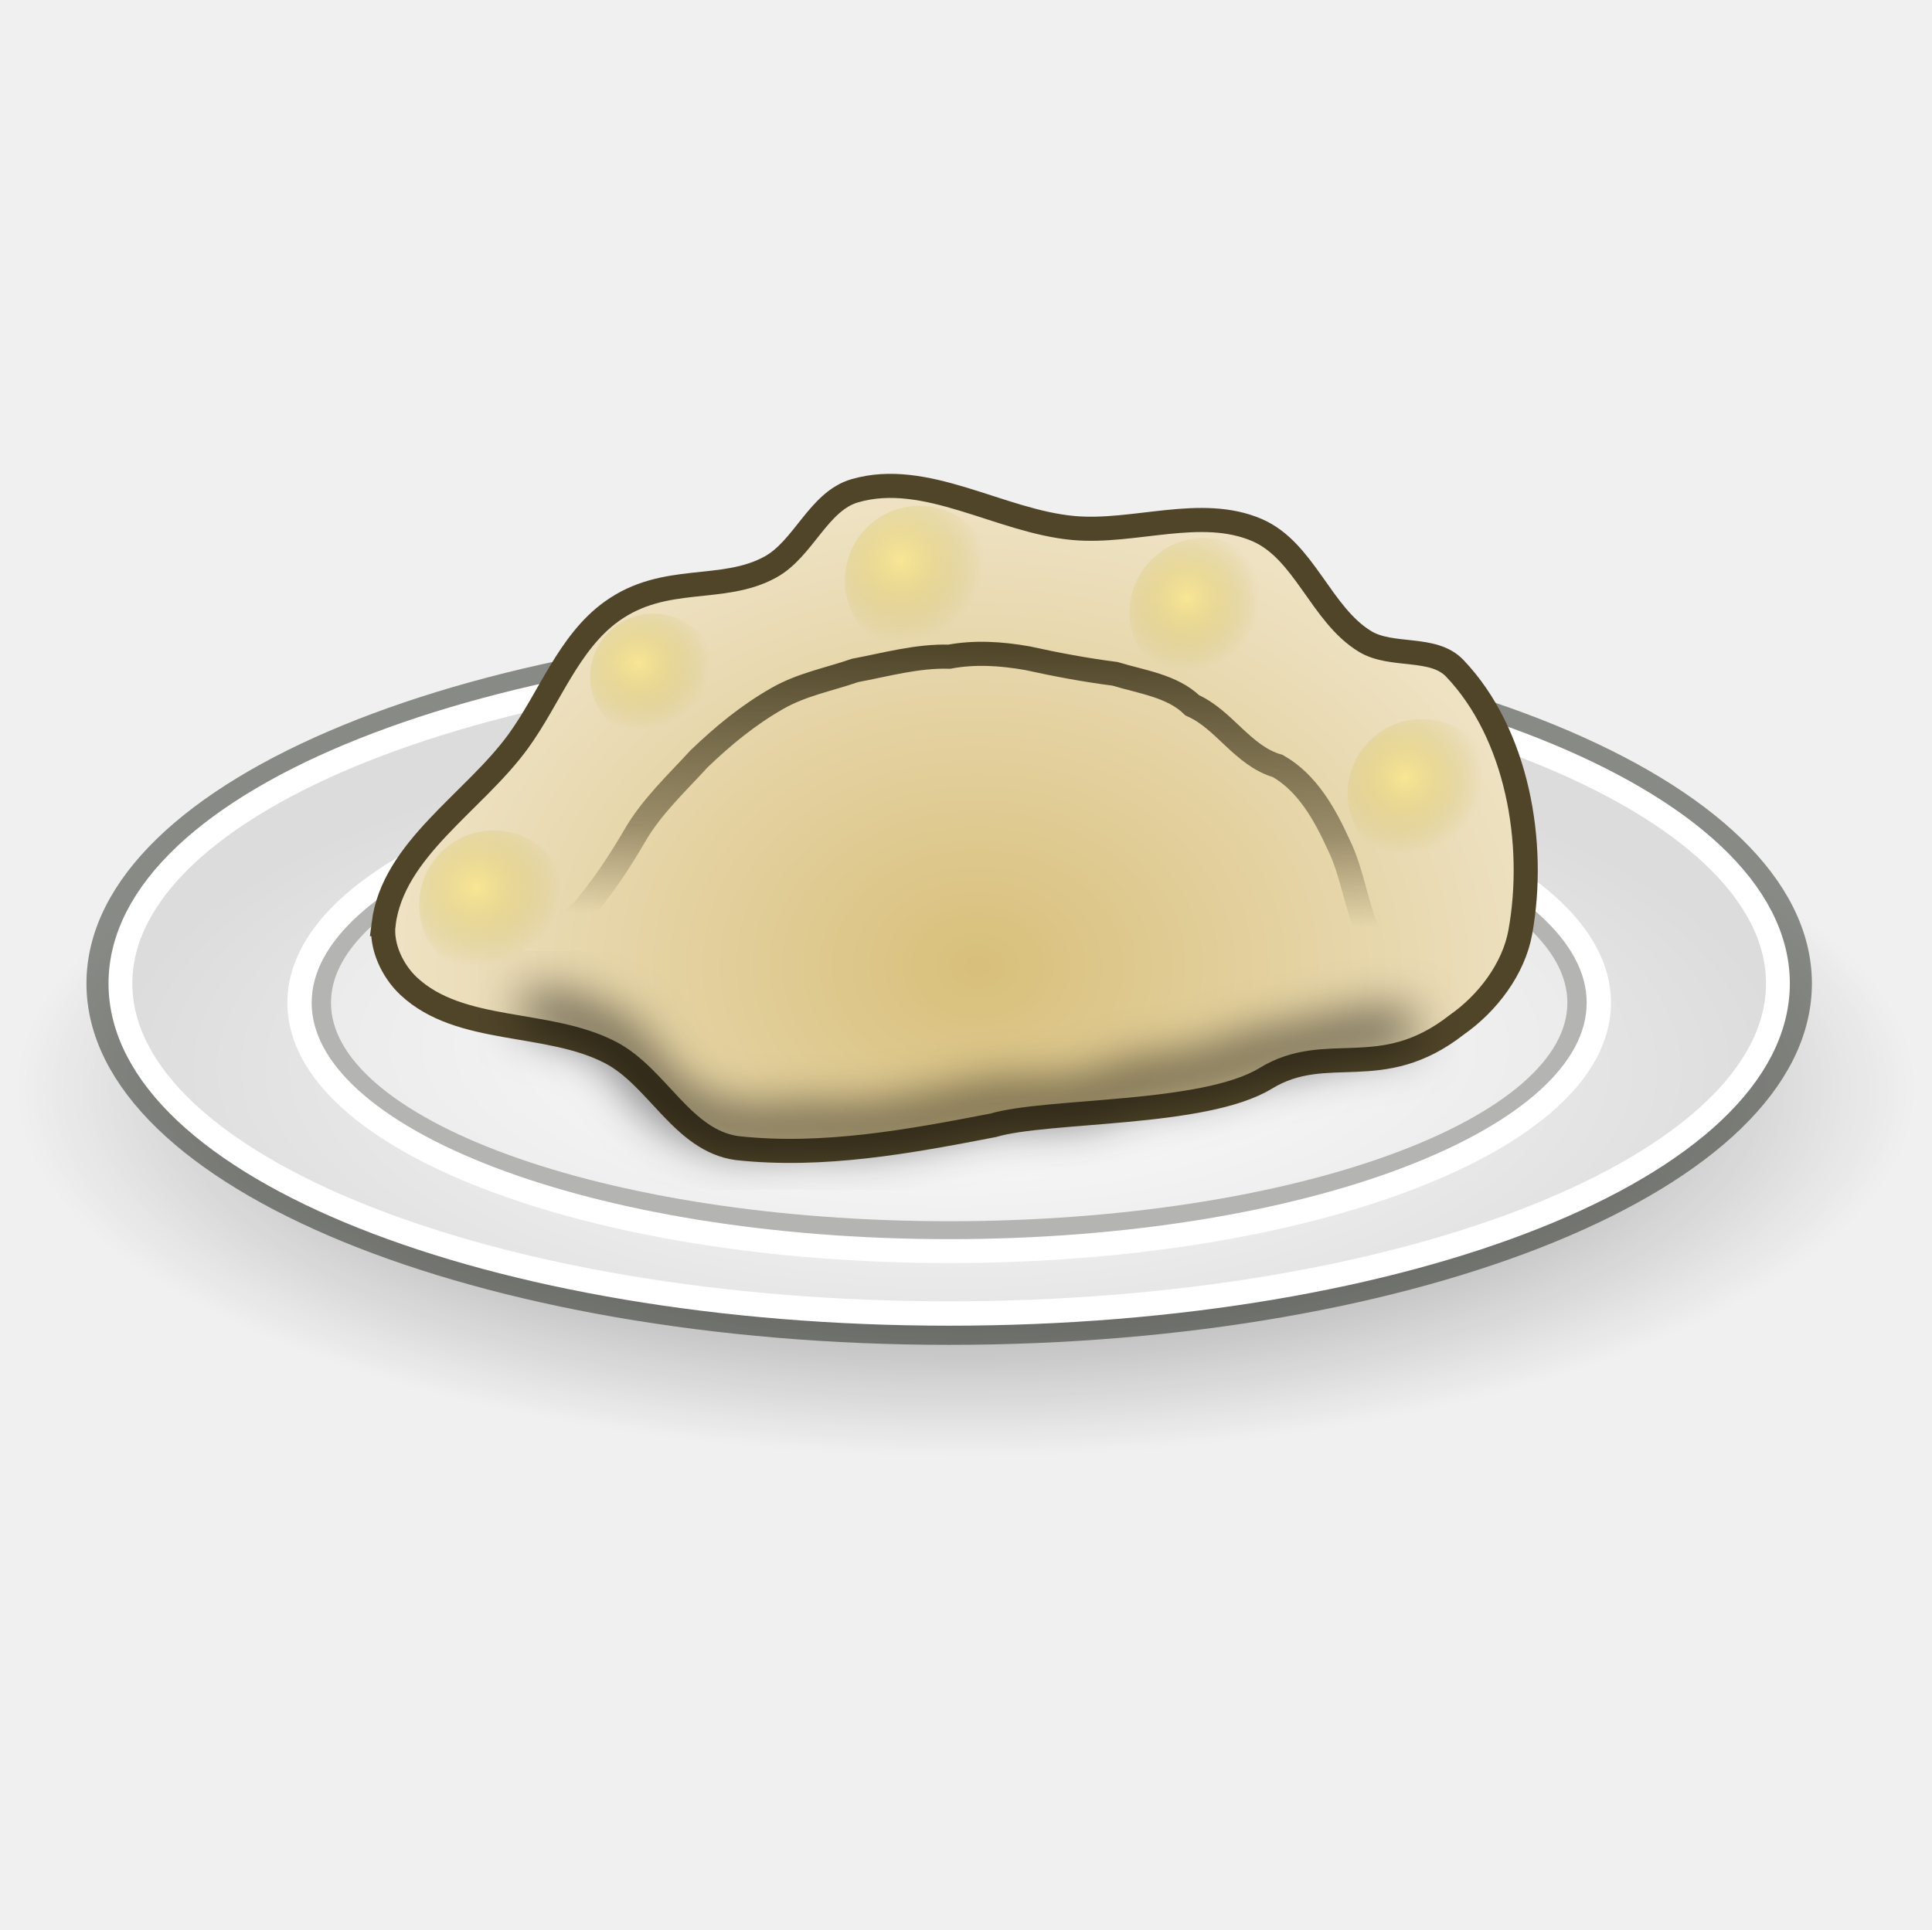
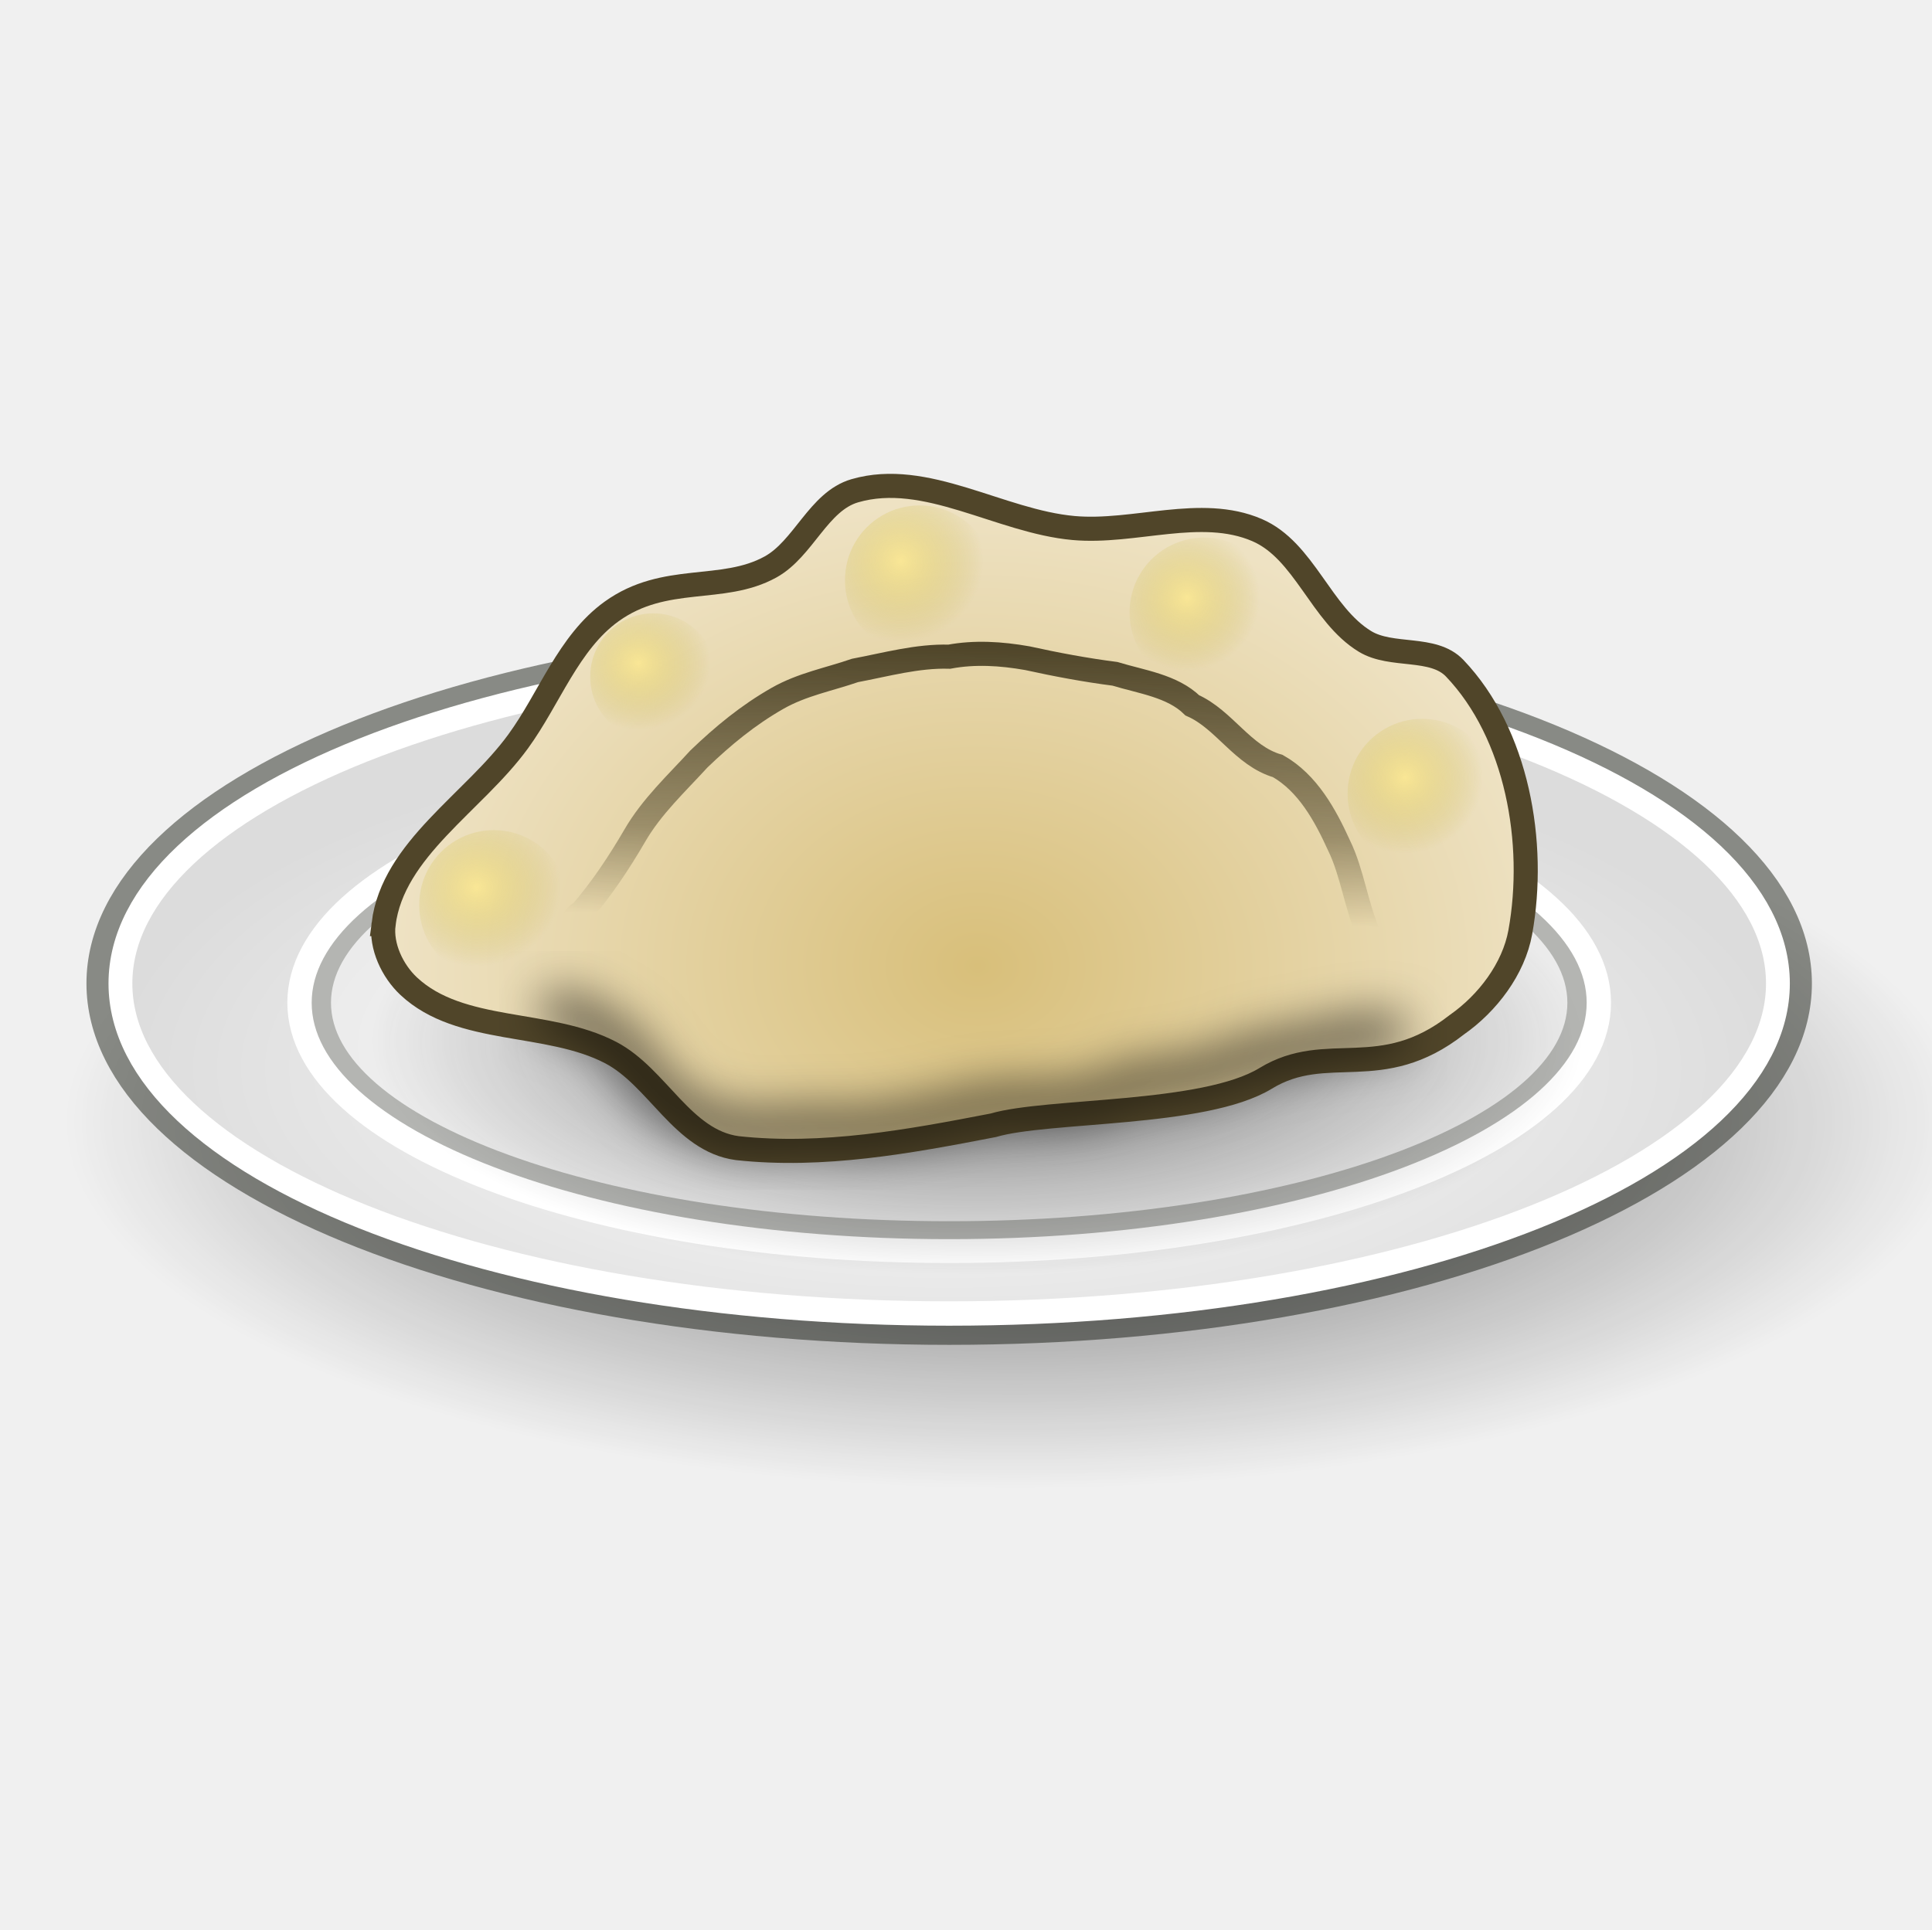
<svg xmlns="http://www.w3.org/2000/svg" xmlns:xlink="http://www.w3.org/1999/xlink" width="1202.533" height="1201.497" id="svg2" version="1.1">
  <defs id="defs4">
    <linearGradient id="linearGradient3938">
      <stop id="stop3940" offset="0" style="stop-color:#ffffff;stop-opacity:1;" />
      <stop id="stop3942" offset="1" style="stop-color:#ebebeb;stop-opacity:1;" />
    </linearGradient>
    <linearGradient id="linearGradient3853">
      <stop style="stop-color:#ffffff;stop-opacity:1;" offset="0" id="stop3855" />
      <stop style="stop-color:#dcdcdc;stop-opacity:1;" offset="1" id="stop3857" />
    </linearGradient>
    <linearGradient id="linearGradient3843">
      <stop style="stop-color:#ffea87;stop-opacity:0.714;" offset="0" id="stop3845" />
      <stop style="stop-color:#c0af3a;stop-opacity:0;" offset="1" id="stop3847" />
    </linearGradient>
    <linearGradient id="linearGradient3857">
      <stop style="stop-color:#d8bf7a;stop-opacity:1;" offset="0" id="stop3859" />
      <stop id="stop3861" offset="1" style="stop-color:#eee2c3;stop-opacity:1;" />
    </linearGradient>
    <linearGradient id="linearGradient3835">
      <stop id="stop3843" offset="0" style="stop-color:#d8bf7a;stop-opacity:1;" />
      <stop style="stop-color:#eee2c3;stop-opacity:1;" offset="1" id="stop3839" />
    </linearGradient>
    <linearGradient id="linearGradient3817">
      <stop style="stop-color:#4f4529;stop-opacity:1;" offset="0" id="stop3819" />
      <stop id="stop3825" offset="0.676" style="stop-color:#4f4529;stop-opacity:0.498;" />
      <stop style="stop-color:#4f4529;stop-opacity:0;" offset="1" id="stop3821" />
    </linearGradient>
    <linearGradient xlink:href="#linearGradient3817" id="linearGradient3823" x1="513.688" y1="540.333" x2="510.607" y2="711.049" gradientUnits="userSpaceOnUse" gradientTransform="translate(-577.1429,11.42857)" />
    <radialGradient xlink:href="#linearGradient3835" id="radialGradient3841" cx="516.989" cy="801.468" fx="516.989" fy="801.468" r="362.544" gradientTransform="matrix(0.9999512,0.00988468,-0.00788081,0.797236,-570.9138,107.2223)" gradientUnits="userSpaceOnUse" />
    <radialGradient xlink:href="#linearGradient3843" id="radialGradient3849" cx="-104.117" cy="231.803" fx="-104.117" fy="231.803" r="46.429" gradientUnits="userSpaceOnUse" gradientTransform="matrix(-3.0453462e-7,1.061031,-1.128453,-3.2388588e-7,165.9158,364.0246)" />
    <radialGradient xlink:href="#linearGradient3843-9" id="radialGradient3849-5" cx="-109.83" cy="236.279" fx="-109.83" fy="236.279" r="46.429" gradientUnits="userSpaceOnUse" gradientTransform="matrix(0,1.235089,-1.367782,0,222.4641,383.1411)" />
    <linearGradient id="linearGradient3843-9">
      <stop style="stop-color:#ffea87;stop-opacity:0.714;" offset="0" id="stop3845-2" />
      <stop style="stop-color:#c0af3a;stop-opacity:0;" offset="1" id="stop3847-5" />
    </linearGradient>
    <radialGradient r="46.429" fy="232.087" fx="-103.041" cy="232.087" cx="-103.041" gradientTransform="matrix(7.0361266e-8,1.055098,-1.13898,7.5955135e-8,168.4031,363.3728)" gradientUnits="userSpaceOnUse" id="radialGradient3868" xlink:href="#linearGradient3843-9" />
    <radialGradient xlink:href="#linearGradient3843-1" id="radialGradient3849-8" cx="-109.83" cy="236.279" fx="-109.83" fy="236.279" r="46.429" gradientUnits="userSpaceOnUse" gradientTransform="matrix(0,1.235089,-1.367782,0,222.4641,383.1411)" />
    <linearGradient id="linearGradient3843-1">
      <stop style="stop-color:#ffea87;stop-opacity:0.714;" offset="0" id="stop3845-27" />
      <stop style="stop-color:#c0af3a;stop-opacity:0;" offset="1" id="stop3847-6" />
    </linearGradient>
    <radialGradient r="46.429" fy="232.628" fx="-105.165" cy="232.628" cx="-105.165" gradientTransform="matrix(-8.8420494e-8,1.082789,-1.106696,-9.0372788e-8,160.775,366.4141)" gradientUnits="userSpaceOnUse" id="radialGradient3868-7" xlink:href="#linearGradient3843-1" />
    <radialGradient r="46.429" fy="236.279" fx="-109.83" cy="236.279" cx="-109.83" gradientTransform="matrix(0,1.235089,-1.367782,0,222.4641,383.1411)" gradientUnits="userSpaceOnUse" id="radialGradient3868-7-7" xlink:href="#linearGradient3843-1-2" />
    <linearGradient id="linearGradient3843-1-2">
      <stop style="stop-color:#ffea87;stop-opacity:0.714;" offset="0" id="stop3845-27-0" />
      <stop style="stop-color:#c0af3a;stop-opacity:0;" offset="1" id="stop3847-6-7" />
    </linearGradient>
    <radialGradient r="46.429" fy="231.106" fx="-101.533" cy="231.106" cx="-101.533" gradientTransform="matrix(0,0.974003,-0.976396,0,129.9878,354.4662)" gradientUnits="userSpaceOnUse" id="radialGradient3919" xlink:href="#linearGradient3843-1-2" />
    <radialGradient r="46.429" fy="236.279" fx="-109.83" cy="236.279" cx="-109.83" gradientTransform="matrix(0,1.235089,-1.367782,0,222.4641,383.1411)" gradientUnits="userSpaceOnUse" id="radialGradient3868-7-2" xlink:href="#linearGradient3843-1-8" />
    <linearGradient id="linearGradient3843-1-8">
      <stop style="stop-color:#ffea87;stop-opacity:0.714;" offset="0" id="stop3845-27-9" />
      <stop style="stop-color:#c0af3a;stop-opacity:0;" offset="1" id="stop3847-6-8" />
    </linearGradient>
    <radialGradient r="46.429" fy="231.434" fx="-102.882" cy="231.434" cx="-102.882" gradientTransform="matrix(-1.5756147e-8,1.01775,-1.042334,-1.6136736e-8,145.5675,359.2709)" gradientUnits="userSpaceOnUse" id="radialGradient3919-5" xlink:href="#linearGradient3843-1-8" />
    <radialGradient r="46.429" fy="236.279" fx="-109.83" cy="236.279" cx="-109.83" gradientTransform="matrix(0,1.235089,-1.367782,0,222.4641,383.1411)" gradientUnits="userSpaceOnUse" id="radialGradient3868-7-24" xlink:href="#linearGradient3843-1-5" />
    <linearGradient id="linearGradient3843-1-5">
      <stop style="stop-color:#c0af3a;stop-opacity:0.817;" offset="0" id="stop3845-27-5" />
      <stop style="stop-color:#c0af3a;stop-opacity:0;" offset="1" id="stop3847-6-84" />
    </linearGradient>
    <linearGradient id="linearGradient6515">
      <stop style="stop-color:#000000;stop-opacity:1;" offset="0" id="stop6517" />
      <stop style="stop-color:#ffffff;stop-opacity:0;" offset="1" id="stop6519" />
    </linearGradient>
    <radialGradient xlink:href="#linearGradient6914" id="radialGradient6920" cx="22.967" cy="41.31" fx="22.967" fy="41.31" r="19.949" gradientTransform="matrix(1,0,0,0.3149284,0,28.30009)" gradientUnits="userSpaceOnUse" />
    <linearGradient id="linearGradient6914">
      <stop style="stop-color:#000000;stop-opacity:1;" offset="0" id="stop6916" />
      <stop style="stop-color:#000000;stop-opacity:0;" offset="1" id="stop6918" />
    </linearGradient>
    <radialGradient r="19.949" fy="41.31" fx="22.967" cy="41.31" cx="22.967" gradientTransform="matrix(1,0,0,0.3149284,0,28.30009)" gradientUnits="userSpaceOnUse" id="radialGradient3145" xlink:href="#linearGradient6914" />
    <radialGradient xlink:href="#linearGradient3853-8" id="radialGradient3859-5" cx="20.03" cy="39.596" fx="20.03" fy="39.596" r="15.509" gradientTransform="matrix(1,0,0,0.3976421,0,23.85115)" gradientUnits="userSpaceOnUse" />
    <linearGradient id="linearGradient3853-8">
      <stop style="stop-color:#dcdcdc;stop-opacity:1;" offset="0" id="stop3855-3" />
      <stop id="stop3866-8" offset="0.706" style="stop-color:#dcdcdc;stop-opacity:1;" />
      <stop style="stop-color:#ffffff;stop-opacity:1;" offset="1" id="stop3857-4" />
    </linearGradient>
    <radialGradient xlink:href="#linearGradient3938" id="radialGradient3922" gradientUnits="userSpaceOnUse" gradientTransform="matrix(1,0,0,0.3976421,0,23.85115)" cx="20.03" cy="42.398" fx="20.03" fy="42.398" r="15.509" />
    <radialGradient xlink:href="#linearGradient3853" id="radialGradient3924" gradientUnits="userSpaceOnUse" gradientTransform="matrix(1,0,0,0.3976421,0,23.85115)" cx="20.03" cy="43.437" fx="20.03" fy="43.437" r="15.509" />
    <radialGradient xlink:href="#linearGradient6914" id="radialGradient4208" gradientUnits="userSpaceOnUse" gradientTransform="matrix(1,0,0,0.3149284,0,28.30009)" cx="22.967" cy="41.31" fx="22.967" fy="41.31" r="19.949" />
    <radialGradient xlink:href="#linearGradient3853" id="radialGradient4210" gradientUnits="userSpaceOnUse" gradientTransform="matrix(1,0,0,0.3976421,0,23.85115)" cx="20.03" cy="43.437" fx="20.03" fy="43.437" r="15.509" />
    <radialGradient xlink:href="#linearGradient3938" id="radialGradient4212" gradientUnits="userSpaceOnUse" gradientTransform="matrix(1,0,0,0.3976421,0,23.85115)" cx="20.03" cy="42.398" fx="20.03" fy="42.398" r="15.509" />
    <radialGradient xlink:href="#linearGradient3835-0" id="radialGradient3841-0" cx="516.989" cy="801.468" fx="516.989" fy="801.468" r="362.544" gradientTransform="matrix(0.9999512,0.00988468,-0.00788081,0.797236,-570.9138,107.2223)" gradientUnits="userSpaceOnUse" />
    <linearGradient id="linearGradient3835-0">
      <stop id="stop3843-9" offset="0" style="stop-color:#d8bf7a;stop-opacity:1;" />
      <stop style="stop-color:#eee2c3;stop-opacity:1;" offset="1" id="stop3839-4" />
    </linearGradient>
    <linearGradient xlink:href="#linearGradient3817-2" id="linearGradient3823-8" x1="513.688" y1="540.333" x2="510.607" y2="711.049" gradientUnits="userSpaceOnUse" gradientTransform="translate(280.8257,562.4995)" />
    <linearGradient id="linearGradient3817-2">
      <stop style="stop-color:#4f4529;stop-opacity:1;" offset="0" id="stop3819-7" />
      <stop id="stop3825-2" offset="0.676" style="stop-color:#4f4529;stop-opacity:0.498;" />
      <stop style="stop-color:#4f4529;stop-opacity:0;" offset="1" id="stop3821-8" />
    </linearGradient>
    <filter id="filter4055" x="-0.068" width="1.136" y="-0.497" height="1.994" color-interpolation-filters="sRGB">
      <feGaussianBlur stdDeviation="15.069" id="feGaussianBlur4057" />
    </filter>
    <radialGradient xlink:href="#linearGradient3843-7" id="radialGradient3849-0" cx="-104.117" cy="231.803" fx="-104.117" fy="231.803" r="46.429" gradientUnits="userSpaceOnUse" gradientTransform="matrix(-3.0453462e-7,1.061031,-1.128453,-3.2388588e-7,165.9158,364.0246)" />
    <linearGradient id="linearGradient3843-7">
      <stop style="stop-color:#ffea87;stop-opacity:0.714;" offset="0" id="stop3845-1" />
      <stop style="stop-color:#c0af3a;stop-opacity:0;" offset="1" id="stop3847-7" />
    </linearGradient>
    <radialGradient r="46.429" fy="232.087" fx="-103.041" cy="232.087" cx="-103.041" gradientTransform="matrix(7.0361266e-8,1.055098,-1.13898,7.5955135e-8,168.4031,363.3728)" gradientUnits="userSpaceOnUse" id="radialGradient3868-1" xlink:href="#linearGradient3843-9-7" />
    <linearGradient id="linearGradient3843-9-7">
      <stop style="stop-color:#ffea87;stop-opacity:0.714;" offset="0" id="stop3845-2-9" />
      <stop style="stop-color:#c0af3a;stop-opacity:0;" offset="1" id="stop3847-5-3" />
    </linearGradient>
    <radialGradient r="46.429" fy="232.628" fx="-105.165" cy="232.628" cx="-105.165" gradientTransform="matrix(-8.8420494e-8,1.082789,-1.106696,-9.0372788e-8,160.775,366.4141)" gradientUnits="userSpaceOnUse" id="radialGradient3868-7-22" xlink:href="#linearGradient3843-1-9" />
    <linearGradient id="linearGradient3843-1-9">
      <stop style="stop-color:#ffea87;stop-opacity:0.714;" offset="0" id="stop3845-27-1" />
      <stop style="stop-color:#c0af3a;stop-opacity:0;" offset="1" id="stop3847-6-85" />
    </linearGradient>
    <radialGradient r="46.429" fy="231.106" fx="-101.533" cy="231.106" cx="-101.533" gradientTransform="matrix(0,0.974003,-0.976396,0,129.9878,354.4662)" gradientUnits="userSpaceOnUse" id="radialGradient3919-6" xlink:href="#linearGradient3843-1-2-9" />
    <linearGradient id="linearGradient3843-1-2-9">
      <stop style="stop-color:#ffea87;stop-opacity:0.714;" offset="0" id="stop3845-27-0-8" />
      <stop style="stop-color:#c0af3a;stop-opacity:0;" offset="1" id="stop3847-6-7-8" />
    </linearGradient>
    <radialGradient r="46.429" fy="231.434" fx="-102.882" cy="231.434" cx="-102.882" gradientTransform="matrix(-1.5756147e-8,1.01775,-1.042334,-1.6136736e-8,145.5675,359.2709)" gradientUnits="userSpaceOnUse" id="radialGradient3919-5-2" xlink:href="#linearGradient3843-1-8-6" />
    <linearGradient id="linearGradient3843-1-8-6">
      <stop style="stop-color:#ffea87;stop-opacity:0.714;" offset="0" id="stop3845-27-9-6" />
      <stop style="stop-color:#c0af3a;stop-opacity:0;" offset="1" id="stop3847-6-8-9" />
    </linearGradient>
    <radialGradient r="362.544" fy="801.468" fx="516.989" cy="801.468" cx="516.989" gradientTransform="matrix(0.9999512,0.00988468,-0.00788081,0.797236,287.0548,658.2933)" gradientUnits="userSpaceOnUse" id="radialGradient3102" xlink:href="#linearGradient3835-0" />
+     <radialGradient xlink:href="#linearGradient6914-9" id="radialGradient4208-7" gradientUnits="userSpaceOnUse" gradientTransform="matrix(1,0,0,0.3149284,0,28.30009)" cx="22.967" cy="41.31" fx="22.967" fy="41.31" r="19.949" />
+     <linearGradient id="linearGradient6914-9">
+       <stop style="stop-color:#000000;stop-opacity:1;" offset="0" id="stop6916-3" />
+       <stop style="stop-color:#000000;stop-opacity:0;" offset="1" id="stop6918-8" />
+     </linearGradient>
+     <radialGradient r="19.949" fy="41.31" fx="22.967" cy="41.31" cx="22.967" gradientTransform="matrix(1,0,0,0.3149284,0,28.30009)" gradientUnits="userSpaceOnUse" id="radialGradient3106" xlink:href="#linearGradient6914-9" />
+     <radialGradient xlink:href="#linearGradient6914-9" id="radialGradient3423" gradientUnits="userSpaceOnUse" gradientTransform="matrix(1,0,0,0.3149284,0,28.30009)" cx="22.967" cy="41.31" fx="22.967" fy="41.31" r="19.949" />
  </defs>
  <g id="layer2" style="display:inline" transform="translate(-189.226,-700.9493)">
-     <path transform="matrix(34.62401,0,0,36.48474,86.50118,-131.4262)" d="m 35.328,39.596 c 0,3.289 -6.849,5.956 -15.298,5.956 -8.449,0 -15.298,-2.667 -15.298,-5.956 0,-3.289 6.849,-5.956 15.298,-5.956 8.449,0 15.298,2.667 15.298,5.956 z" id="path6384" style="fill:none;stroke:#888a85;stroke-width:0.422;stroke-linecap:round;stroke-linejoin:round;stroke-miterlimit:4;stroke-opacity:1;stroke-dasharray:none;stroke-dashoffset:0;marker:none;visibility:visible;display:inline;overflow:visible;enable-background:accumulate" />
-     <path style="opacity:0.6;fill:url(#radialGradient4208);fill-opacity:1;fill-rule:evenodd;stroke:none;stroke-width:0.457;marker:none;visibility:visible;display:inline;overflow:visible;enable-background:accumulate" id="path6910" d="m 42.916,41.31 c 0,3.47 -8.931,6.282 -19.949,6.282 -11.017,0 -19.949,-2.813 -19.949,-6.282 0,-3.47 8.931,-6.282 19.949,-6.282 11.017,0 19.949,2.813 19.949,6.282 z" transform="matrix(29.63954,0,0,36.36268,109.7501,-123.1284)" />
-     <path style="fill:url(#radialGradient4210);fill-opacity:1;stroke:#ffffff;stroke-width:0.44;stroke-linecap:round;stroke-linejoin:round;stroke-miterlimit:4;stroke-opacity:1;stroke-dasharray:none;stroke-dashoffset:0;marker:none;visibility:visible;display:inline;overflow:visible;enable-background:accumulate" id="path3914" d="m 35.328,39.596 c 0,3.289 -6.849,5.956 -15.298,5.956 -8.449,0 -15.298,-2.667 -15.298,-5.956 0,-3.289 6.849,-5.956 15.298,-5.956 8.449,0 15.298,2.667 15.298,5.956 z" transform="matrix(33.71936,0,0,34.50034,104.6216,-52.85129)" />
-     <path style="fill:url(#radialGradient4212);fill-opacity:1;stroke:#b4b5b2;stroke-width:0.604;stroke-linecap:round;stroke-linejoin:round;stroke-miterlimit:4;stroke-opacity:1;stroke-dasharray:none;stroke-dashoffset:0;marker:none;visibility:visible;display:inline;overflow:visible;enable-background:accumulate" id="path3920" d="m 35.328,39.596 c 0,3.289 -6.849,5.956 -15.298,5.956 -8.449,0 -15.298,-2.667 -15.298,-5.956 0,-3.289 6.849,-5.956 15.298,-5.956 8.449,0 15.298,2.667 15.298,5.956 z" transform="matrix(25.65917,0,0,24.05873,266.0684,372.5977)" />
-     <path transform="matrix(26.43293,0,0,25.96133,250.5699,297.262)" d="m 35.328,39.596 c 0,3.289 -6.849,5.956 -15.298,5.956 -8.449,0 -15.298,-2.667 -15.298,-5.956 0,-3.289 6.849,-5.956 15.298,-5.956 8.449,0 15.298,2.667 15.298,5.956 z" id="path3934" style="fill:none;stroke:#ffffff;stroke-width:0.573;stroke-linecap:round;stroke-linejoin:round;stroke-miterlimit:4;stroke-opacity:1;stroke-dasharray:none;stroke-dashoffset:0;marker:none;visibility:visible;display:inline;overflow:visible;enable-background:accumulate" />
-     <path style="fill:url(#radialGradient3102);fill-opacity:1;stroke:#504529;stroke-width:15;stroke-linecap:butt;stroke-linejoin:miter;stroke-miterlimit:4;stroke-opacity:1;stroke-dasharray:none;display:inline" d="m 427.969,1276.29 c 5.873,-46.735 56.077,-75.698 83.791,-113.785 19.537,-26.849 31.211,-61.469 58.153,-80.878 33.18,-23.903 68.909,-11.152 98.88,-27.684 20.653,-11.392 29.837,-40.868 52.483,-47.459 44.206,-12.865 90.304,19.064 136.158,23.197 37.901,3.417 79.192,-13.759 114.156,1.262 29.603,12.718 39.76,52.662 67.309,69.371 16.578,10.055 42.35,2.604 55.74,16.627 38.986,40.831 50.894,108.803 40.865,164.359 -4.136,22.912 -20.414,44.266 -39.491,57.613 -47.304,37.074 -80.703,10.015 -119.037,33.411 -38.334,23.396 -135.869,19.235 -169.519,29.199 -52.265,10.121 -106.031,20.028 -159.354,14.218 -34.016,-4.568 -49.576,-44.202 -78.704,-59.452 -39.101,-20.472 -93.545,-11.215 -125.783,-41.36 -10.15,-9.491 -17.378,-24.852 -15.646,-38.64 z" id="path2996" />
-     <path style="fill:none;stroke:url(#linearGradient3823-8);stroke-width:15;stroke-linecap:butt;stroke-linejoin:miter;stroke-miterlimit:4;stroke-opacity:1;stroke-dasharray:none;display:inline" d="m 539.425,1291.613 c 7.778,-3.677 1.186,-17.121 11.734,-22.75 12.427,-14.324 23.651,-31.275 33.257,-47.796 10.484,-18.078 26.002,-32.459 39.862,-47.641 15.152,-14.532 30.542,-27.242 48.923,-37.728 15.326,-8.709 31.811,-11.684 48.218,-17.344 19.425,-3.663 38.744,-9.129 58.675,-8.566 15.737,-2.947 32.096,-1.975 48.594,0.938 18.094,3.983 36.147,7.367 54.532,9.733 16.376,5.002 35.726,7.455 48.144,19.631 20.004,8.834 31.29,31.443 53.226,37.781 18.531,10.527 29.48,30.46 38.058,49.383 8.299,16.847 10.773,38.189 18.75,55.931 4.466,8.483 9.317,24.397 15.224,22.57" id="path3795" />
-     <path style="opacity:0.7;fill:none;stroke:#000000;stroke-width:20;stroke-linecap:round;stroke-linejoin:round;stroke-miterlimit:4;stroke-opacity:1;stroke-dasharray:none;display:inline;filter:url(#filter4055)" d="m 523.235,1330.28 c 17.006,-1.359 32.27,10.614 48.368,15.68 16.735,16.79 25.117,40.535 48.817,49.111 34.108,17.573 51.836,4.926 88.669,8.308 25.323,2.117 69.375,-8.747 93.8,-14.482 33.56,-3.572 60.175,3.739 89.349,-13.785 56.724,-4.383 58.501,-12.245 87.989,-19.938 16.712,0.97 27.245,-9.078 80.341,-13.861" id="path3962" />
-     <path style="fill:url(#radialGradient3849-0);fill-opacity:1;stroke:none;display:inline" id="path3073" d="m -38.571,264.635 c 0,25.642 -20.787,46.429 -46.429,46.429 -25.642,0 -46.429,-20.787 -46.429,-46.429 0,-25.642 20.787,-46.429 46.429,-46.429 25.642,0 46.429,20.787 46.429,46.429 z" transform="translate(581.5866,999.7581)" />
-     <path style="fill:url(#radialGradient3868-1);fill-opacity:1;stroke:none;display:inline" id="path3073-9" d="m -38.571,264.635 c 0,25.642 -20.787,46.429 -46.429,46.429 -25.642,0 -46.429,-20.787 -46.429,-46.429 0,-25.642 20.787,-46.429 46.429,-46.429 25.642,0 46.429,20.787 46.429,46.429 z" transform="matrix(0.8461538,0,0,0.8461538,667.7954,898.3282)" />
-     <path style="fill:url(#radialGradient3868-7-22);fill-opacity:1;stroke:none;display:inline" id="path3073-3" d="m -38.571,264.635 c 0,25.642 -20.787,46.429 -46.429,46.429 -25.642,0 -46.429,-20.787 -46.429,-46.429 0,-25.642 20.787,-46.429 46.429,-46.429 25.642,0 46.429,20.787 46.429,46.429 z" transform="translate(846.5866,797.6152)" />
-     <path style="fill:url(#radialGradient3919-6);fill-opacity:1;stroke:none;display:inline" id="path3073-3-1" d="m -38.571,264.635 c 0,25.642 -20.787,46.429 -46.429,46.429 -25.642,0 -46.429,-20.787 -46.429,-46.429 0,-25.642 20.787,-46.429 46.429,-46.429 25.642,0 46.429,20.787 46.429,46.429 z" transform="translate(1023.73,817.6152)" />
-     <path style="fill:url(#radialGradient3919-5-2);fill-opacity:1;stroke:none;display:inline" id="path3073-3-8" d="m -38.571,264.635 c 0,25.642 -20.787,46.429 -46.429,46.429 -25.642,0 -46.429,-20.787 -46.429,-46.429 0,-25.642 20.787,-46.429 46.429,-46.429 25.642,0 46.429,20.787 46.429,46.429 z" transform="translate(1159.444,930.4723)" />
+     <path transform="matrix(34.62401,0,0,36.48474,86.50118,-131.4262)" d="m 35.328,39.596 a 15.298,5.956 0 1 1 -30.596,0 15.298,5.956 0 1 1 30.596,0 z" id="path6384" style="fill:none;stroke:#888a85;stroke-width:0.422;stroke-linecap:round;stroke-linejoin:round;stroke-miterlimit:4;stroke-opacity:1;stroke-dasharray:none;stroke-dashoffset:0;marker:none;visibility:visible;display:inline;overflow:visible;enable-background:accumulate" />
+     <path style="opacity:0.6;fill:url(#radialGradient4208);fill-opacity:1;fill-rule:evenodd;stroke:none;stroke-width:0.457;marker:none;visibility:visible;display:inline;overflow:visible;enable-background:accumulate" id="path6910" d="m 42.916,41.31 a 19.949,6.282 0 1 1 -39.897,0 19.949,6.282 0 1 1 39.897,0 z" transform="matrix(29.63954,0,0,36.36268,140.0547,-102.9253)" />
+     <path style="fill:url(#radialGradient4210);fill-opacity:1;stroke:#ffffff;stroke-width:0.44;stroke-linecap:round;stroke-linejoin:round;stroke-miterlimit:4;stroke-opacity:1;stroke-dasharray:none;stroke-dashoffset:0;marker:none;visibility:visible;display:inline;overflow:visible;enable-background:accumulate" id="path3914" d="m 35.328,39.596 a 15.298,5.956 0 1 1 -30.596,0 15.298,5.956 0 1 1 30.596,0 z" transform="matrix(33.71936,0,0,34.50034,104.6216,-52.85129)" />
+     <path style="fill:url(#radialGradient4212);fill-opacity:1;stroke:#b4b5b2;stroke-width:0.604;stroke-linecap:round;stroke-linejoin:round;stroke-miterlimit:4;stroke-opacity:1;stroke-dasharray:none;stroke-dashoffset:0;marker:none;visibility:visible;display:inline;overflow:visible;enable-background:accumulate" id="path3920" d="m 35.328,39.596 a 15.298,5.956 0 1 1 -30.596,0 15.298,5.956 0 1 1 30.596,0 z" transform="matrix(25.65917,0,0,24.05873,266.0684,372.5977)" />
+     <path transform="matrix(26.43293,0,0,25.96133,250.5699,297.262)" d="m 35.328,39.596 a 15.298,5.956 0 1 1 -30.596,0 15.298,5.956 0 1 1 30.596,0 z" id="path3934" style="fill:none;stroke:#ffffff;stroke-width:0.573;stroke-linecap:round;stroke-linejoin:round;stroke-miterlimit:4;stroke-opacity:1;stroke-dasharray:none;stroke-dashoffset:0;marker:none;visibility:visible;display:inline;overflow:visible;enable-background:accumulate" />
+   </g>
+   <g id="layer4" style="display:inline">
+     <path style="opacity:0.6;fill:url(#radialGradient3423);fill-opacity:1;fill-rule:evenodd;stroke:none;stroke-width:0.457;marker:none;visibility:visible;display:inline;overflow:visible;enable-background:accumulate" id="path6910-0" d="m 42.916,41.31 a 19.949,6.282 0 1 1 -39.897,0 19.949,6.282 0 1 1 39.897,0 z" transform="matrix(18.89241,0,0,23.17777,174.2029,-309.7765)" />
+     <path style="fill:url(#radialGradient3102);fill-opacity:1;stroke:#504529;stroke-width:15;stroke-linecap:butt;stroke-linejoin:miter;stroke-miterlimit:4;stroke-opacity:1;stroke-dasharray:none;display:inline" d="m 427.969,1276.29 c 5.873,-46.735 56.077,-75.698 83.791,-113.785 19.537,-26.849 31.211,-61.469 58.153,-80.878 33.18,-23.903 68.909,-11.152 98.88,-27.684 20.653,-11.392 29.837,-40.868 52.483,-47.459 44.206,-12.865 90.304,19.064 136.158,23.197 37.901,3.417 79.192,-13.759 114.156,1.262 29.603,12.718 39.76,52.662 67.309,69.371 16.578,10.055 42.35,2.604 55.74,16.627 38.986,40.831 50.894,108.803 40.865,164.359 -4.136,22.912 -20.414,44.266 -39.491,57.613 -47.304,37.074 -80.703,10.015 -119.037,33.411 -38.334,23.396 -135.869,19.235 -169.519,29.199 -52.265,10.121 -106.031,20.028 -159.354,14.218 -34.016,-4.568 -49.576,-44.202 -78.704,-59.452 -39.101,-20.472 -93.545,-11.215 -125.783,-41.36 -10.15,-9.491 -17.378,-24.852 -15.646,-38.64 z" id="path2996" transform="translate(-189.226,-700.9493)" />
+     <path transform="translate(-189.226,-700.9493)" style="fill:none;stroke:url(#linearGradient3823-8);stroke-width:15;stroke-linecap:butt;stroke-linejoin:miter;stroke-miterlimit:4;stroke-opacity:1;stroke-dasharray:none;display:inline" d="m 539.425,1291.613 c 7.778,-3.677 1.186,-17.121 11.734,-22.75 12.427,-14.324 23.651,-31.275 33.257,-47.796 10.484,-18.078 26.002,-32.459 39.862,-47.641 15.152,-14.532 30.542,-27.242 48.923,-37.728 15.326,-8.709 31.811,-11.684 48.218,-17.344 19.425,-3.663 38.744,-9.129 58.675,-8.566 15.737,-2.947 32.096,-1.975 48.594,0.938 18.094,3.983 36.147,7.367 54.532,9.733 16.376,5.002 35.726,7.455 48.144,19.631 20.004,8.834 31.29,31.443 53.226,37.781 18.531,10.527 29.48,30.46 38.058,49.383 8.299,16.847 10.773,38.189 18.75,55.931 4.466,8.483 9.317,24.397 15.224,22.57" id="path3795" />
+     <path style="opacity:0.7;fill:none;stroke:#000000;stroke-width:20;stroke-linecap:round;stroke-linejoin:round;stroke-miterlimit:4;stroke-opacity:1;stroke-dasharray:none;display:inline;filter:url(#filter4055)" d="m 535.357,1330.28 c 17.006,-1.359 20.148,10.614 36.246,15.68 16.735,16.79 25.117,40.535 48.817,49.111 34.108,17.573 51.836,4.926 88.669,8.308 25.323,2.117 69.375,-8.747 93.8,-14.482 33.56,-3.572 60.175,3.739 89.349,-13.785 56.724,-4.383 58.501,-12.245 87.989,-19.938 16.712,0.97 21.184,-7.058 74.28,-11.841" id="path3962" transform="translate(-189.226,-700.9493)" />
+     <path style="fill:url(#radialGradient3849-0);fill-opacity:1;stroke:none;display:inline" id="path3073" d="m -38.571,264.635 a 46.429,46.429 0 1 1 -92.857,0 46.429,46.429 0 1 1 92.857,0 z" transform="translate(392.3606,298.8088)" />
+     <path style="fill:url(#radialGradient3868-1);fill-opacity:1;stroke:none;display:inline" id="path3073-9" d="m -38.571,264.635 a 46.429,46.429 0 1 1 -92.857,0 46.429,46.429 0 1 1 92.857,0 z" transform="matrix(0.8461538,0,0,0.8461538,478.5694,197.3789)" />
+     <path style="fill:url(#radialGradient3868-7-22);fill-opacity:1;stroke:none;display:inline" id="path3073-3" d="m -38.571,264.635 a 46.429,46.429 0 1 1 -92.857,0 46.429,46.429 0 1 1 92.857,0 z" transform="translate(657.3606,96.66586)" />
+     <path style="fill:url(#radialGradient3919-6);fill-opacity:1;stroke:none;display:inline" id="path3073-3-1" d="m -38.571,264.635 a 46.429,46.429 0 1 1 -92.857,0 46.429,46.429 0 1 1 92.857,0 z" transform="translate(834.5035,116.6659)" />
+     <path style="fill:url(#radialGradient3919-5-2);fill-opacity:1;stroke:none;display:inline" id="path3073-3-8" d="m -38.571,264.635 a 46.429,46.429 0 1 1 -92.857,0 46.429,46.429 0 1 1 92.857,0 z" transform="translate(970.2178,229.523)" />
  </g>
</svg>
